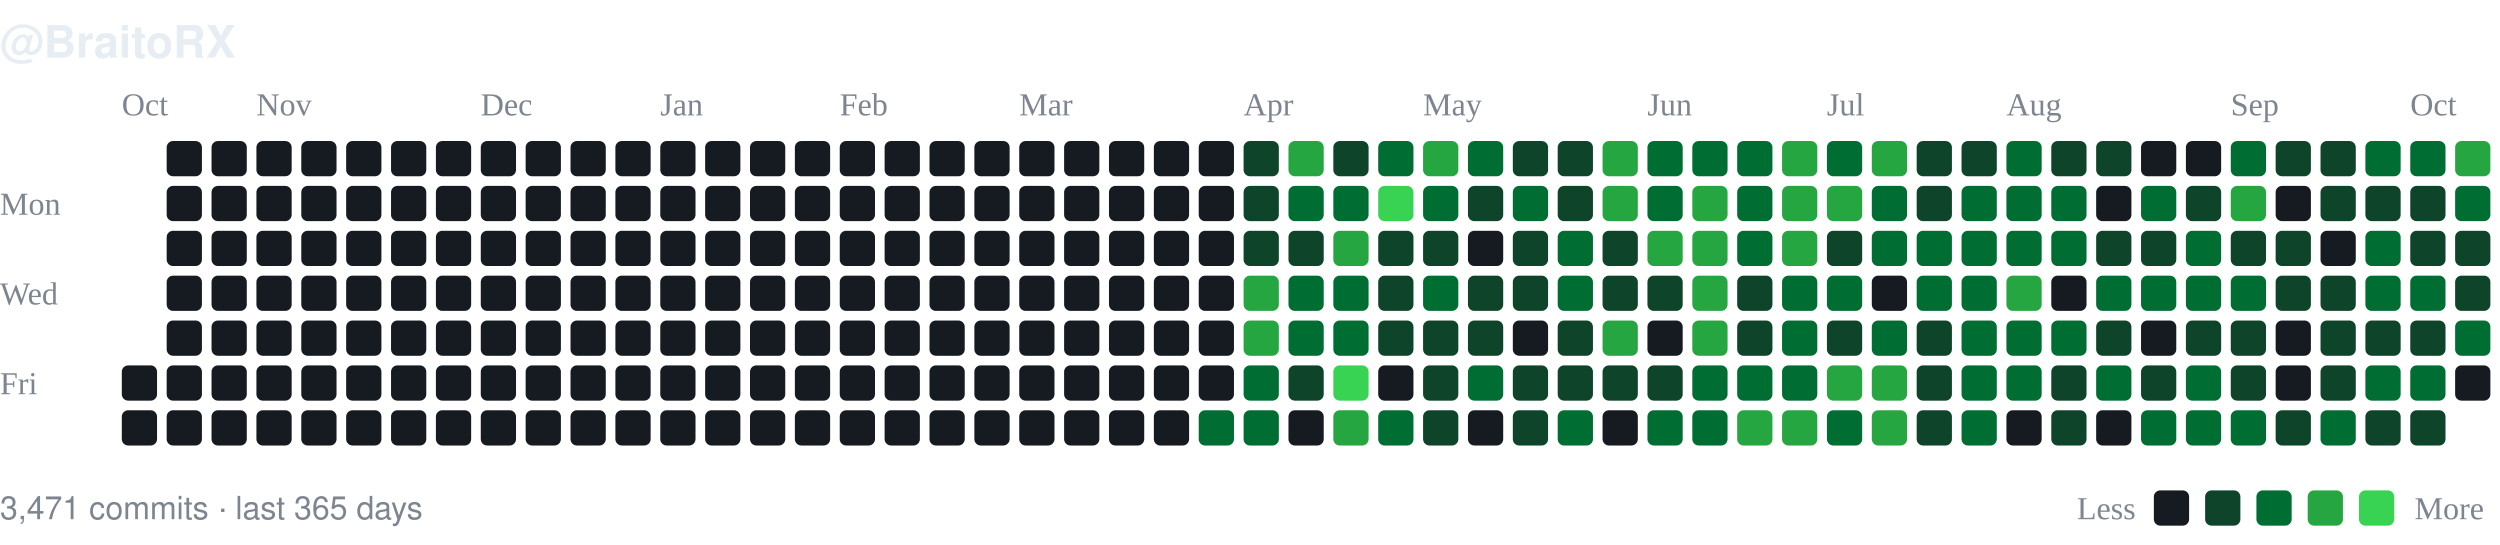
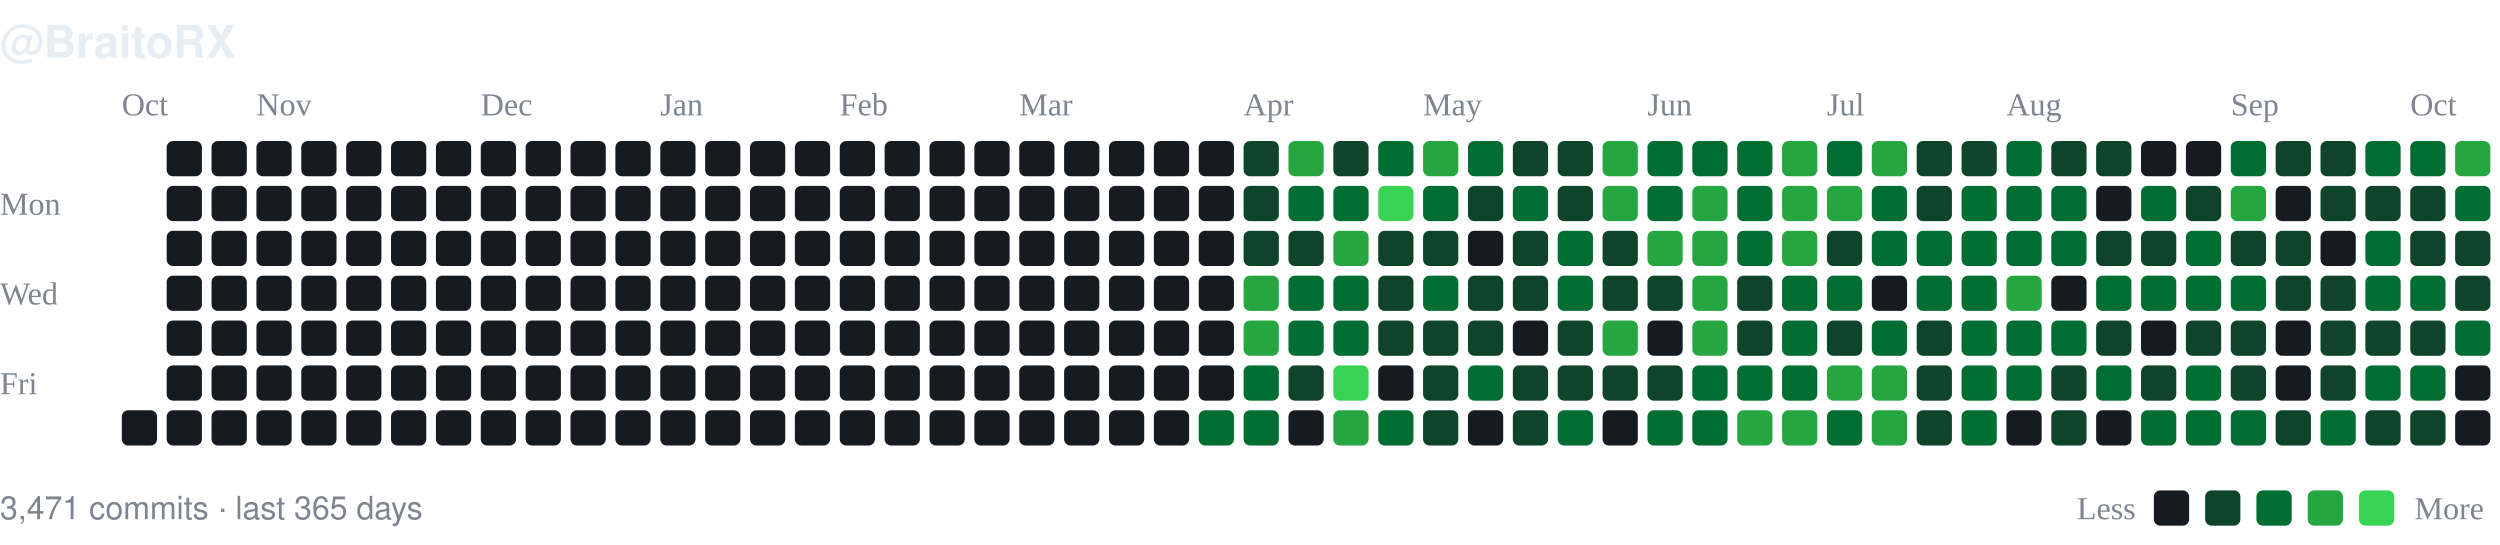
<svg xmlns="http://www.w3.org/2000/svg" width="780" height="170" viewBox="0 0 780 170" role="img">
  <text x="0" y="18" font-size="14" font-weight="600" fill="#e6edf3" font-family="ui-sans-serif,-apple-system,Segoe UI,Helvetica,Arial,sans-serif">@BraitoRX</text>
  <text x="0" y="67" font-size="10" fill="#7d8590">Mon</text>
  <text x="0" y="95" font-size="10" fill="#7d8590">Wed</text>
  <text x="0" y="123" font-size="10" fill="#7d8590">Fri</text>
  <text x="38" y="36" font-size="10" fill="#7d8590">Oct</text>
-   <rect x="38" y="114" width="11" height="11" rx="2" fill="#161b22" />
  <rect x="38" y="128" width="11" height="11" rx="2" fill="#161b22" />
  <rect x="52" y="44" width="11" height="11" rx="2" fill="#161b22" />
  <rect x="52" y="58" width="11" height="11" rx="2" fill="#161b22" />
  <rect x="52" y="72" width="11" height="11" rx="2" fill="#161b22" />
  <rect x="52" y="86" width="11" height="11" rx="2" fill="#161b22" />
  <rect x="52" y="100" width="11" height="11" rx="2" fill="#161b22" />
  <rect x="52" y="114" width="11" height="11" rx="2" fill="#161b22" />
  <rect x="52" y="128" width="11" height="11" rx="2" fill="#161b22" />
  <rect x="66" y="44" width="11" height="11" rx="2" fill="#161b22" />
  <rect x="66" y="58" width="11" height="11" rx="2" fill="#161b22" />
  <rect x="66" y="72" width="11" height="11" rx="2" fill="#161b22" />
  <rect x="66" y="86" width="11" height="11" rx="2" fill="#161b22" />
  <rect x="66" y="100" width="11" height="11" rx="2" fill="#161b22" />
  <rect x="66" y="114" width="11" height="11" rx="2" fill="#161b22" />
  <rect x="66" y="128" width="11" height="11" rx="2" fill="#161b22" />
  <text x="80" y="36" font-size="10" fill="#7d8590">Nov</text>
  <rect x="80" y="44" width="11" height="11" rx="2" fill="#161b22" />
  <rect x="80" y="58" width="11" height="11" rx="2" fill="#161b22" />
  <rect x="80" y="72" width="11" height="11" rx="2" fill="#161b22" />
  <rect x="80" y="86" width="11" height="11" rx="2" fill="#161b22" />
  <rect x="80" y="100" width="11" height="11" rx="2" fill="#161b22" />
  <rect x="80" y="114" width="11" height="11" rx="2" fill="#161b22" />
  <rect x="80" y="128" width="11" height="11" rx="2" fill="#161b22" />
  <rect x="94" y="44" width="11" height="11" rx="2" fill="#161b22" />
  <rect x="94" y="58" width="11" height="11" rx="2" fill="#161b22" />
  <rect x="94" y="72" width="11" height="11" rx="2" fill="#161b22" />
  <rect x="94" y="86" width="11" height="11" rx="2" fill="#161b22" />
  <rect x="94" y="100" width="11" height="11" rx="2" fill="#161b22" />
  <rect x="94" y="114" width="11" height="11" rx="2" fill="#161b22" />
  <rect x="94" y="128" width="11" height="11" rx="2" fill="#161b22" />
  <rect x="108" y="44" width="11" height="11" rx="2" fill="#161b22" />
  <rect x="108" y="58" width="11" height="11" rx="2" fill="#161b22" />
  <rect x="108" y="72" width="11" height="11" rx="2" fill="#161b22" />
  <rect x="108" y="86" width="11" height="11" rx="2" fill="#161b22" />
  <rect x="108" y="100" width="11" height="11" rx="2" fill="#161b22" />
  <rect x="108" y="114" width="11" height="11" rx="2" fill="#161b22" />
  <rect x="108" y="128" width="11" height="11" rx="2" fill="#161b22" />
  <rect x="122" y="44" width="11" height="11" rx="2" fill="#161b22" />
  <rect x="122" y="58" width="11" height="11" rx="2" fill="#161b22" />
  <rect x="122" y="72" width="11" height="11" rx="2" fill="#161b22" />
  <rect x="122" y="86" width="11" height="11" rx="2" fill="#161b22" />
  <rect x="122" y="100" width="11" height="11" rx="2" fill="#161b22" />
  <rect x="122" y="114" width="11" height="11" rx="2" fill="#161b22" />
  <rect x="122" y="128" width="11" height="11" rx="2" fill="#161b22" />
  <rect x="136" y="44" width="11" height="11" rx="2" fill="#161b22" />
  <rect x="136" y="58" width="11" height="11" rx="2" fill="#161b22" />
  <rect x="136" y="72" width="11" height="11" rx="2" fill="#161b22" />
  <rect x="136" y="86" width="11" height="11" rx="2" fill="#161b22" />
  <rect x="136" y="100" width="11" height="11" rx="2" fill="#161b22" />
  <rect x="136" y="114" width="11" height="11" rx="2" fill="#161b22" />
  <rect x="136" y="128" width="11" height="11" rx="2" fill="#161b22" />
  <text x="150" y="36" font-size="10" fill="#7d8590">Dec</text>
  <rect x="150" y="44" width="11" height="11" rx="2" fill="#161b22" />
  <rect x="150" y="58" width="11" height="11" rx="2" fill="#161b22" />
  <rect x="150" y="72" width="11" height="11" rx="2" fill="#161b22" />
  <rect x="150" y="86" width="11" height="11" rx="2" fill="#161b22" />
  <rect x="150" y="100" width="11" height="11" rx="2" fill="#161b22" />
  <rect x="150" y="114" width="11" height="11" rx="2" fill="#161b22" />
  <rect x="150" y="128" width="11" height="11" rx="2" fill="#161b22" />
  <rect x="164" y="44" width="11" height="11" rx="2" fill="#161b22" />
  <rect x="164" y="58" width="11" height="11" rx="2" fill="#161b22" />
  <rect x="164" y="72" width="11" height="11" rx="2" fill="#161b22" />
  <rect x="164" y="86" width="11" height="11" rx="2" fill="#161b22" />
  <rect x="164" y="100" width="11" height="11" rx="2" fill="#161b22" />
  <rect x="164" y="114" width="11" height="11" rx="2" fill="#161b22" />
  <rect x="164" y="128" width="11" height="11" rx="2" fill="#161b22" />
  <rect x="178" y="44" width="11" height="11" rx="2" fill="#161b22" />
  <rect x="178" y="58" width="11" height="11" rx="2" fill="#161b22" />
  <rect x="178" y="72" width="11" height="11" rx="2" fill="#161b22" />
  <rect x="178" y="86" width="11" height="11" rx="2" fill="#161b22" />
  <rect x="178" y="100" width="11" height="11" rx="2" fill="#161b22" />
  <rect x="178" y="114" width="11" height="11" rx="2" fill="#161b22" />
  <rect x="178" y="128" width="11" height="11" rx="2" fill="#161b22" />
  <rect x="192" y="44" width="11" height="11" rx="2" fill="#161b22" />
  <rect x="192" y="58" width="11" height="11" rx="2" fill="#161b22" />
  <rect x="192" y="72" width="11" height="11" rx="2" fill="#161b22" />
  <rect x="192" y="86" width="11" height="11" rx="2" fill="#161b22" />
  <rect x="192" y="100" width="11" height="11" rx="2" fill="#161b22" />
  <rect x="192" y="114" width="11" height="11" rx="2" fill="#161b22" />
  <rect x="192" y="128" width="11" height="11" rx="2" fill="#161b22" />
  <text x="206" y="36" font-size="10" fill="#7d8590">Jan</text>
  <rect x="206" y="44" width="11" height="11" rx="2" fill="#161b22" />
  <rect x="206" y="58" width="11" height="11" rx="2" fill="#161b22" />
  <rect x="206" y="72" width="11" height="11" rx="2" fill="#161b22" />
  <rect x="206" y="86" width="11" height="11" rx="2" fill="#161b22" />
  <rect x="206" y="100" width="11" height="11" rx="2" fill="#161b22" />
  <rect x="206" y="114" width="11" height="11" rx="2" fill="#161b22" />
  <rect x="206" y="128" width="11" height="11" rx="2" fill="#161b22" />
  <rect x="220" y="44" width="11" height="11" rx="2" fill="#161b22" />
  <rect x="220" y="58" width="11" height="11" rx="2" fill="#161b22" />
  <rect x="220" y="72" width="11" height="11" rx="2" fill="#161b22" />
  <rect x="220" y="86" width="11" height="11" rx="2" fill="#161b22" />
  <rect x="220" y="100" width="11" height="11" rx="2" fill="#161b22" />
  <rect x="220" y="114" width="11" height="11" rx="2" fill="#161b22" />
  <rect x="220" y="128" width="11" height="11" rx="2" fill="#161b22" />
  <rect x="234" y="44" width="11" height="11" rx="2" fill="#161b22" />
  <rect x="234" y="58" width="11" height="11" rx="2" fill="#161b22" />
  <rect x="234" y="72" width="11" height="11" rx="2" fill="#161b22" />
  <rect x="234" y="86" width="11" height="11" rx="2" fill="#161b22" />
  <rect x="234" y="100" width="11" height="11" rx="2" fill="#161b22" />
  <rect x="234" y="114" width="11" height="11" rx="2" fill="#161b22" />
  <rect x="234" y="128" width="11" height="11" rx="2" fill="#161b22" />
  <rect x="248" y="44" width="11" height="11" rx="2" fill="#161b22" />
  <rect x="248" y="58" width="11" height="11" rx="2" fill="#161b22" />
  <rect x="248" y="72" width="11" height="11" rx="2" fill="#161b22" />
  <rect x="248" y="86" width="11" height="11" rx="2" fill="#161b22" />
  <rect x="248" y="100" width="11" height="11" rx="2" fill="#161b22" />
  <rect x="248" y="114" width="11" height="11" rx="2" fill="#161b22" />
  <rect x="248" y="128" width="11" height="11" rx="2" fill="#161b22" />
  <text x="262" y="36" font-size="10" fill="#7d8590">Feb</text>
  <rect x="262" y="44" width="11" height="11" rx="2" fill="#161b22" />
  <rect x="262" y="58" width="11" height="11" rx="2" fill="#161b22" />
  <rect x="262" y="72" width="11" height="11" rx="2" fill="#161b22" />
  <rect x="262" y="86" width="11" height="11" rx="2" fill="#161b22" />
  <rect x="262" y="100" width="11" height="11" rx="2" fill="#161b22" />
  <rect x="262" y="114" width="11" height="11" rx="2" fill="#161b22" />
  <rect x="262" y="128" width="11" height="11" rx="2" fill="#161b22" />
  <rect x="276" y="44" width="11" height="11" rx="2" fill="#161b22" />
  <rect x="276" y="58" width="11" height="11" rx="2" fill="#161b22" />
  <rect x="276" y="72" width="11" height="11" rx="2" fill="#161b22" />
  <rect x="276" y="86" width="11" height="11" rx="2" fill="#161b22" />
  <rect x="276" y="100" width="11" height="11" rx="2" fill="#161b22" />
  <rect x="276" y="114" width="11" height="11" rx="2" fill="#161b22" />
  <rect x="276" y="128" width="11" height="11" rx="2" fill="#161b22" />
  <rect x="290" y="44" width="11" height="11" rx="2" fill="#161b22" />
  <rect x="290" y="58" width="11" height="11" rx="2" fill="#161b22" />
  <rect x="290" y="72" width="11" height="11" rx="2" fill="#161b22" />
  <rect x="290" y="86" width="11" height="11" rx="2" fill="#161b22" />
  <rect x="290" y="100" width="11" height="11" rx="2" fill="#161b22" />
  <rect x="290" y="114" width="11" height="11" rx="2" fill="#161b22" />
  <rect x="290" y="128" width="11" height="11" rx="2" fill="#161b22" />
  <rect x="304" y="44" width="11" height="11" rx="2" fill="#161b22" />
  <rect x="304" y="58" width="11" height="11" rx="2" fill="#161b22" />
  <rect x="304" y="72" width="11" height="11" rx="2" fill="#161b22" />
  <rect x="304" y="86" width="11" height="11" rx="2" fill="#161b22" />
  <rect x="304" y="100" width="11" height="11" rx="2" fill="#161b22" />
  <rect x="304" y="114" width="11" height="11" rx="2" fill="#161b22" />
  <rect x="304" y="128" width="11" height="11" rx="2" fill="#161b22" />
  <text x="318" y="36" font-size="10" fill="#7d8590">Mar</text>
  <rect x="318" y="44" width="11" height="11" rx="2" fill="#161b22" />
  <rect x="318" y="58" width="11" height="11" rx="2" fill="#161b22" />
  <rect x="318" y="72" width="11" height="11" rx="2" fill="#161b22" />
  <rect x="318" y="86" width="11" height="11" rx="2" fill="#161b22" />
  <rect x="318" y="100" width="11" height="11" rx="2" fill="#161b22" />
  <rect x="318" y="114" width="11" height="11" rx="2" fill="#161b22" />
  <rect x="318" y="128" width="11" height="11" rx="2" fill="#161b22" />
  <rect x="332" y="44" width="11" height="11" rx="2" fill="#161b22" />
  <rect x="332" y="58" width="11" height="11" rx="2" fill="#161b22" />
  <rect x="332" y="72" width="11" height="11" rx="2" fill="#161b22" />
  <rect x="332" y="86" width="11" height="11" rx="2" fill="#161b22" />
  <rect x="332" y="100" width="11" height="11" rx="2" fill="#161b22" />
  <rect x="332" y="114" width="11" height="11" rx="2" fill="#161b22" />
  <rect x="332" y="128" width="11" height="11" rx="2" fill="#161b22" />
  <rect x="346" y="44" width="11" height="11" rx="2" fill="#161b22" />
  <rect x="346" y="58" width="11" height="11" rx="2" fill="#161b22" />
  <rect x="346" y="72" width="11" height="11" rx="2" fill="#161b22" />
  <rect x="346" y="86" width="11" height="11" rx="2" fill="#161b22" />
  <rect x="346" y="100" width="11" height="11" rx="2" fill="#161b22" />
  <rect x="346" y="114" width="11" height="11" rx="2" fill="#161b22" />
  <rect x="346" y="128" width="11" height="11" rx="2" fill="#161b22" />
  <rect x="360" y="44" width="11" height="11" rx="2" fill="#161b22" />
  <rect x="360" y="58" width="11" height="11" rx="2" fill="#161b22" />
  <rect x="360" y="72" width="11" height="11" rx="2" fill="#161b22" />
  <rect x="360" y="86" width="11" height="11" rx="2" fill="#161b22" />
  <rect x="360" y="100" width="11" height="11" rx="2" fill="#161b22" />
  <rect x="360" y="114" width="11" height="11" rx="2" fill="#161b22" />
  <rect x="360" y="128" width="11" height="11" rx="2" fill="#161b22" />
  <rect x="374" y="44" width="11" height="11" rx="2" fill="#161b22" />
  <rect x="374" y="58" width="11" height="11" rx="2" fill="#161b22" />
  <rect x="374" y="72" width="11" height="11" rx="2" fill="#161b22" />
  <rect x="374" y="86" width="11" height="11" rx="2" fill="#161b22" />
  <rect x="374" y="100" width="11" height="11" rx="2" fill="#161b22" />
  <rect x="374" y="114" width="11" height="11" rx="2" fill="#161b22" />
  <rect x="374" y="128" width="11" height="11" rx="2" fill="#006d32" />
  <text x="388" y="36" font-size="10" fill="#7d8590">Apr</text>
  <rect x="388" y="44" width="11" height="11" rx="2" fill="#0e4429" />
  <rect x="388" y="58" width="11" height="11" rx="2" fill="#0e4429" />
  <rect x="388" y="72" width="11" height="11" rx="2" fill="#0e4429" />
  <rect x="388" y="86" width="11" height="11" rx="2" fill="#26a641" />
  <rect x="388" y="100" width="11" height="11" rx="2" fill="#26a641" />
  <rect x="388" y="114" width="11" height="11" rx="2" fill="#006d32" />
  <rect x="388" y="128" width="11" height="11" rx="2" fill="#006d32" />
  <rect x="402" y="44" width="11" height="11" rx="2" fill="#26a641" />
  <rect x="402" y="58" width="11" height="11" rx="2" fill="#006d32" />
  <rect x="402" y="72" width="11" height="11" rx="2" fill="#0e4429" />
  <rect x="402" y="86" width="11" height="11" rx="2" fill="#006d32" />
  <rect x="402" y="100" width="11" height="11" rx="2" fill="#006d32" />
  <rect x="402" y="114" width="11" height="11" rx="2" fill="#0e4429" />
  <rect x="402" y="128" width="11" height="11" rx="2" fill="#161b22" />
  <rect x="416" y="44" width="11" height="11" rx="2" fill="#0e4429" />
  <rect x="416" y="58" width="11" height="11" rx="2" fill="#006d32" />
  <rect x="416" y="72" width="11" height="11" rx="2" fill="#26a641" />
  <rect x="416" y="86" width="11" height="11" rx="2" fill="#006d32" />
  <rect x="416" y="100" width="11" height="11" rx="2" fill="#006d32" />
  <rect x="416" y="114" width="11" height="11" rx="2" fill="#39d353" />
  <rect x="416" y="128" width="11" height="11" rx="2" fill="#26a641" />
  <rect x="430" y="44" width="11" height="11" rx="2" fill="#006d32" />
  <rect x="430" y="58" width="11" height="11" rx="2" fill="#39d353" />
  <rect x="430" y="72" width="11" height="11" rx="2" fill="#0e4429" />
  <rect x="430" y="86" width="11" height="11" rx="2" fill="#0e4429" />
  <rect x="430" y="100" width="11" height="11" rx="2" fill="#0e4429" />
  <rect x="430" y="114" width="11" height="11" rx="2" fill="#161b22" />
  <rect x="430" y="128" width="11" height="11" rx="2" fill="#006d32" />
  <text x="444" y="36" font-size="10" fill="#7d8590">May</text>
  <rect x="444" y="44" width="11" height="11" rx="2" fill="#26a641" />
  <rect x="444" y="58" width="11" height="11" rx="2" fill="#006d32" />
  <rect x="444" y="72" width="11" height="11" rx="2" fill="#0e4429" />
  <rect x="444" y="86" width="11" height="11" rx="2" fill="#006d32" />
  <rect x="444" y="100" width="11" height="11" rx="2" fill="#0e4429" />
  <rect x="444" y="114" width="11" height="11" rx="2" fill="#0e4429" />
  <rect x="444" y="128" width="11" height="11" rx="2" fill="#0e4429" />
  <rect x="458" y="44" width="11" height="11" rx="2" fill="#006d32" />
  <rect x="458" y="58" width="11" height="11" rx="2" fill="#0e4429" />
  <rect x="458" y="72" width="11" height="11" rx="2" fill="#161b22" />
  <rect x="458" y="86" width="11" height="11" rx="2" fill="#0e4429" />
  <rect x="458" y="100" width="11" height="11" rx="2" fill="#0e4429" />
  <rect x="458" y="114" width="11" height="11" rx="2" fill="#006d32" />
  <rect x="458" y="128" width="11" height="11" rx="2" fill="#161b22" />
  <rect x="472" y="44" width="11" height="11" rx="2" fill="#0e4429" />
  <rect x="472" y="58" width="11" height="11" rx="2" fill="#006d32" />
  <rect x="472" y="72" width="11" height="11" rx="2" fill="#0e4429" />
  <rect x="472" y="86" width="11" height="11" rx="2" fill="#0e4429" />
  <rect x="472" y="100" width="11" height="11" rx="2" fill="#161b22" />
  <rect x="472" y="114" width="11" height="11" rx="2" fill="#0e4429" />
  <rect x="472" y="128" width="11" height="11" rx="2" fill="#0e4429" />
  <rect x="486" y="44" width="11" height="11" rx="2" fill="#0e4429" />
  <rect x="486" y="58" width="11" height="11" rx="2" fill="#0e4429" />
  <rect x="486" y="72" width="11" height="11" rx="2" fill="#006d32" />
  <rect x="486" y="86" width="11" height="11" rx="2" fill="#006d32" />
  <rect x="486" y="100" width="11" height="11" rx="2" fill="#0e4429" />
  <rect x="486" y="114" width="11" height="11" rx="2" fill="#0e4429" />
  <rect x="486" y="128" width="11" height="11" rx="2" fill="#006d32" />
  <rect x="500" y="44" width="11" height="11" rx="2" fill="#26a641" />
  <rect x="500" y="58" width="11" height="11" rx="2" fill="#26a641" />
  <rect x="500" y="72" width="11" height="11" rx="2" fill="#0e4429" />
  <rect x="500" y="86" width="11" height="11" rx="2" fill="#0e4429" />
  <rect x="500" y="100" width="11" height="11" rx="2" fill="#26a641" />
  <rect x="500" y="114" width="11" height="11" rx="2" fill="#0e4429" />
  <rect x="500" y="128" width="11" height="11" rx="2" fill="#161b22" />
  <text x="514" y="36" font-size="10" fill="#7d8590">Jun</text>
  <rect x="514" y="44" width="11" height="11" rx="2" fill="#006d32" />
  <rect x="514" y="58" width="11" height="11" rx="2" fill="#006d32" />
  <rect x="514" y="72" width="11" height="11" rx="2" fill="#26a641" />
  <rect x="514" y="86" width="11" height="11" rx="2" fill="#0e4429" />
  <rect x="514" y="100" width="11" height="11" rx="2" fill="#161b22" />
  <rect x="514" y="114" width="11" height="11" rx="2" fill="#0e4429" />
  <rect x="514" y="128" width="11" height="11" rx="2" fill="#006d32" />
  <rect x="528" y="44" width="11" height="11" rx="2" fill="#006d32" />
  <rect x="528" y="58" width="11" height="11" rx="2" fill="#26a641" />
  <rect x="528" y="72" width="11" height="11" rx="2" fill="#26a641" />
  <rect x="528" y="86" width="11" height="11" rx="2" fill="#26a641" />
  <rect x="528" y="100" width="11" height="11" rx="2" fill="#26a641" />
  <rect x="528" y="114" width="11" height="11" rx="2" fill="#006d32" />
  <rect x="528" y="128" width="11" height="11" rx="2" fill="#006d32" />
  <rect x="542" y="44" width="11" height="11" rx="2" fill="#006d32" />
  <rect x="542" y="58" width="11" height="11" rx="2" fill="#006d32" />
  <rect x="542" y="72" width="11" height="11" rx="2" fill="#006d32" />
  <rect x="542" y="86" width="11" height="11" rx="2" fill="#0e4429" />
  <rect x="542" y="100" width="11" height="11" rx="2" fill="#0e4429" />
  <rect x="542" y="114" width="11" height="11" rx="2" fill="#006d32" />
  <rect x="542" y="128" width="11" height="11" rx="2" fill="#26a641" />
  <rect x="556" y="44" width="11" height="11" rx="2" fill="#26a641" />
  <rect x="556" y="58" width="11" height="11" rx="2" fill="#26a641" />
  <rect x="556" y="72" width="11" height="11" rx="2" fill="#26a641" />
  <rect x="556" y="86" width="11" height="11" rx="2" fill="#006d32" />
  <rect x="556" y="100" width="11" height="11" rx="2" fill="#006d32" />
  <rect x="556" y="114" width="11" height="11" rx="2" fill="#006d32" />
  <rect x="556" y="128" width="11" height="11" rx="2" fill="#26a641" />
  <text x="570" y="36" font-size="10" fill="#7d8590">Jul</text>
  <rect x="570" y="44" width="11" height="11" rx="2" fill="#006d32" />
  <rect x="570" y="58" width="11" height="11" rx="2" fill="#26a641" />
  <rect x="570" y="72" width="11" height="11" rx="2" fill="#0e4429" />
  <rect x="570" y="86" width="11" height="11" rx="2" fill="#006d32" />
  <rect x="570" y="100" width="11" height="11" rx="2" fill="#0e4429" />
  <rect x="570" y="114" width="11" height="11" rx="2" fill="#26a641" />
  <rect x="570" y="128" width="11" height="11" rx="2" fill="#006d32" />
  <rect x="584" y="44" width="11" height="11" rx="2" fill="#26a641" />
  <rect x="584" y="58" width="11" height="11" rx="2" fill="#006d32" />
  <rect x="584" y="72" width="11" height="11" rx="2" fill="#006d32" />
  <rect x="584" y="86" width="11" height="11" rx="2" fill="#161b22" />
  <rect x="584" y="100" width="11" height="11" rx="2" fill="#006d32" />
  <rect x="584" y="114" width="11" height="11" rx="2" fill="#26a641" />
  <rect x="584" y="128" width="11" height="11" rx="2" fill="#26a641" />
  <rect x="598" y="44" width="11" height="11" rx="2" fill="#0e4429" />
  <rect x="598" y="58" width="11" height="11" rx="2" fill="#0e4429" />
  <rect x="598" y="72" width="11" height="11" rx="2" fill="#006d32" />
  <rect x="598" y="86" width="11" height="11" rx="2" fill="#006d32" />
  <rect x="598" y="100" width="11" height="11" rx="2" fill="#0e4429" />
  <rect x="598" y="114" width="11" height="11" rx="2" fill="#0e4429" />
  <rect x="598" y="128" width="11" height="11" rx="2" fill="#0e4429" />
  <rect x="612" y="44" width="11" height="11" rx="2" fill="#0e4429" />
  <rect x="612" y="58" width="11" height="11" rx="2" fill="#006d32" />
  <rect x="612" y="72" width="11" height="11" rx="2" fill="#006d32" />
  <rect x="612" y="86" width="11" height="11" rx="2" fill="#006d32" />
  <rect x="612" y="100" width="11" height="11" rx="2" fill="#006d32" />
  <rect x="612" y="114" width="11" height="11" rx="2" fill="#006d32" />
  <rect x="612" y="128" width="11" height="11" rx="2" fill="#006d32" />
  <text x="626" y="36" font-size="10" fill="#7d8590">Aug</text>
  <rect x="626" y="44" width="11" height="11" rx="2" fill="#006d32" />
  <rect x="626" y="58" width="11" height="11" rx="2" fill="#006d32" />
  <rect x="626" y="72" width="11" height="11" rx="2" fill="#006d32" />
  <rect x="626" y="86" width="11" height="11" rx="2" fill="#26a641" />
  <rect x="626" y="100" width="11" height="11" rx="2" fill="#006d32" />
  <rect x="626" y="114" width="11" height="11" rx="2" fill="#006d32" />
  <rect x="626" y="128" width="11" height="11" rx="2" fill="#161b22" />
  <rect x="640" y="44" width="11" height="11" rx="2" fill="#0e4429" />
  <rect x="640" y="58" width="11" height="11" rx="2" fill="#006d32" />
  <rect x="640" y="72" width="11" height="11" rx="2" fill="#006d32" />
  <rect x="640" y="86" width="11" height="11" rx="2" fill="#161b22" />
  <rect x="640" y="100" width="11" height="11" rx="2" fill="#006d32" />
  <rect x="640" y="114" width="11" height="11" rx="2" fill="#0e4429" />
  <rect x="640" y="128" width="11" height="11" rx="2" fill="#0e4429" />
  <rect x="654" y="44" width="11" height="11" rx="2" fill="#0e4429" />
  <rect x="654" y="58" width="11" height="11" rx="2" fill="#161b22" />
  <rect x="654" y="72" width="11" height="11" rx="2" fill="#0e4429" />
  <rect x="654" y="86" width="11" height="11" rx="2" fill="#006d32" />
  <rect x="654" y="100" width="11" height="11" rx="2" fill="#0e4429" />
  <rect x="654" y="114" width="11" height="11" rx="2" fill="#006d32" />
  <rect x="654" y="128" width="11" height="11" rx="2" fill="#161b22" />
  <rect x="668" y="44" width="11" height="11" rx="2" fill="#161b22" />
  <rect x="668" y="58" width="11" height="11" rx="2" fill="#006d32" />
  <rect x="668" y="72" width="11" height="11" rx="2" fill="#0e4429" />
  <rect x="668" y="86" width="11" height="11" rx="2" fill="#006d32" />
  <rect x="668" y="100" width="11" height="11" rx="2" fill="#161b22" />
  <rect x="668" y="114" width="11" height="11" rx="2" fill="#0e4429" />
  <rect x="668" y="128" width="11" height="11" rx="2" fill="#006d32" />
  <rect x="682" y="44" width="11" height="11" rx="2" fill="#161b22" />
  <rect x="682" y="58" width="11" height="11" rx="2" fill="#0e4429" />
  <rect x="682" y="72" width="11" height="11" rx="2" fill="#006d32" />
  <rect x="682" y="86" width="11" height="11" rx="2" fill="#006d32" />
  <rect x="682" y="100" width="11" height="11" rx="2" fill="#0e4429" />
  <rect x="682" y="114" width="11" height="11" rx="2" fill="#006d32" />
  <rect x="682" y="128" width="11" height="11" rx="2" fill="#006d32" />
  <text x="696" y="36" font-size="10" fill="#7d8590">Sep</text>
  <rect x="696" y="44" width="11" height="11" rx="2" fill="#006d32" />
  <rect x="696" y="58" width="11" height="11" rx="2" fill="#26a641" />
  <rect x="696" y="72" width="11" height="11" rx="2" fill="#0e4429" />
  <rect x="696" y="86" width="11" height="11" rx="2" fill="#006d32" />
  <rect x="696" y="100" width="11" height="11" rx="2" fill="#0e4429" />
  <rect x="696" y="114" width="11" height="11" rx="2" fill="#0e4429" />
  <rect x="696" y="128" width="11" height="11" rx="2" fill="#006d32" />
  <rect x="710" y="44" width="11" height="11" rx="2" fill="#0e4429" />
  <rect x="710" y="58" width="11" height="11" rx="2" fill="#161b22" />
  <rect x="710" y="72" width="11" height="11" rx="2" fill="#0e4429" />
  <rect x="710" y="86" width="11" height="11" rx="2" fill="#0e4429" />
  <rect x="710" y="100" width="11" height="11" rx="2" fill="#161b22" />
  <rect x="710" y="114" width="11" height="11" rx="2" fill="#161b22" />
  <rect x="710" y="128" width="11" height="11" rx="2" fill="#0e4429" />
  <rect x="724" y="44" width="11" height="11" rx="2" fill="#0e4429" />
  <rect x="724" y="58" width="11" height="11" rx="2" fill="#0e4429" />
  <rect x="724" y="72" width="11" height="11" rx="2" fill="#161b22" />
  <rect x="724" y="86" width="11" height="11" rx="2" fill="#0e4429" />
  <rect x="724" y="100" width="11" height="11" rx="2" fill="#0e4429" />
  <rect x="724" y="114" width="11" height="11" rx="2" fill="#0e4429" />
  <rect x="724" y="128" width="11" height="11" rx="2" fill="#006d32" />
  <rect x="738" y="44" width="11" height="11" rx="2" fill="#006d32" />
  <rect x="738" y="58" width="11" height="11" rx="2" fill="#0e4429" />
  <rect x="738" y="72" width="11" height="11" rx="2" fill="#006d32" />
  <rect x="738" y="86" width="11" height="11" rx="2" fill="#006d32" />
  <rect x="738" y="100" width="11" height="11" rx="2" fill="#0e4429" />
  <rect x="738" y="114" width="11" height="11" rx="2" fill="#006d32" />
  <rect x="738" y="128" width="11" height="11" rx="2" fill="#0e4429" />
  <text x="752" y="36" font-size="10" fill="#7d8590">Oct</text>
  <rect x="752" y="44" width="11" height="11" rx="2" fill="#006d32" />
  <rect x="752" y="58" width="11" height="11" rx="2" fill="#0e4429" />
  <rect x="752" y="72" width="11" height="11" rx="2" fill="#0e4429" />
  <rect x="752" y="86" width="11" height="11" rx="2" fill="#006d32" />
  <rect x="752" y="100" width="11" height="11" rx="2" fill="#0e4429" />
  <rect x="752" y="114" width="11" height="11" rx="2" fill="#006d32" />
  <rect x="752" y="128" width="11" height="11" rx="2" fill="#0e4429" />
  <rect x="766" y="44" width="11" height="11" rx="2" fill="#26a641" />
  <rect x="766" y="58" width="11" height="11" rx="2" fill="#006d32" />
  <rect x="766" y="72" width="11" height="11" rx="2" fill="#0e4429" />
  <rect x="766" y="86" width="11" height="11" rx="2" fill="#0e4429" />
  <rect x="766" y="100" width="11" height="11" rx="2" fill="#006d32" />
  <rect x="766" y="114" width="11" height="11" rx="2" fill="#161b22" />
+   <rect x="766" y="128" width="11" height="11" rx="2" fill="#161b22" />
  <text x="648" y="162" font-size="10" fill="#7d8590">Less</text>
  <rect x="672" y="153" width="11" height="11" rx="2" fill="#161b22" />
  <rect x="688" y="153" width="11" height="11" rx="2" fill="#0e4429" />
  <rect x="704" y="153" width="11" height="11" rx="2" fill="#006d32" />
  <rect x="720" y="153" width="11" height="11" rx="2" fill="#26a641" />
  <rect x="736" y="153" width="11" height="11" rx="2" fill="#39d353" />
  <text x="775" y="162" font-size="10" fill="#7d8590" text-anchor="end">More</text>
  <text x="0" y="162" font-size="10" fill="#7d8590" font-family="ui-sans-serif,-apple-system,Segoe UI,Helvetica,Arial,sans-serif">3,471 commits · last 365 days</text>
</svg>
